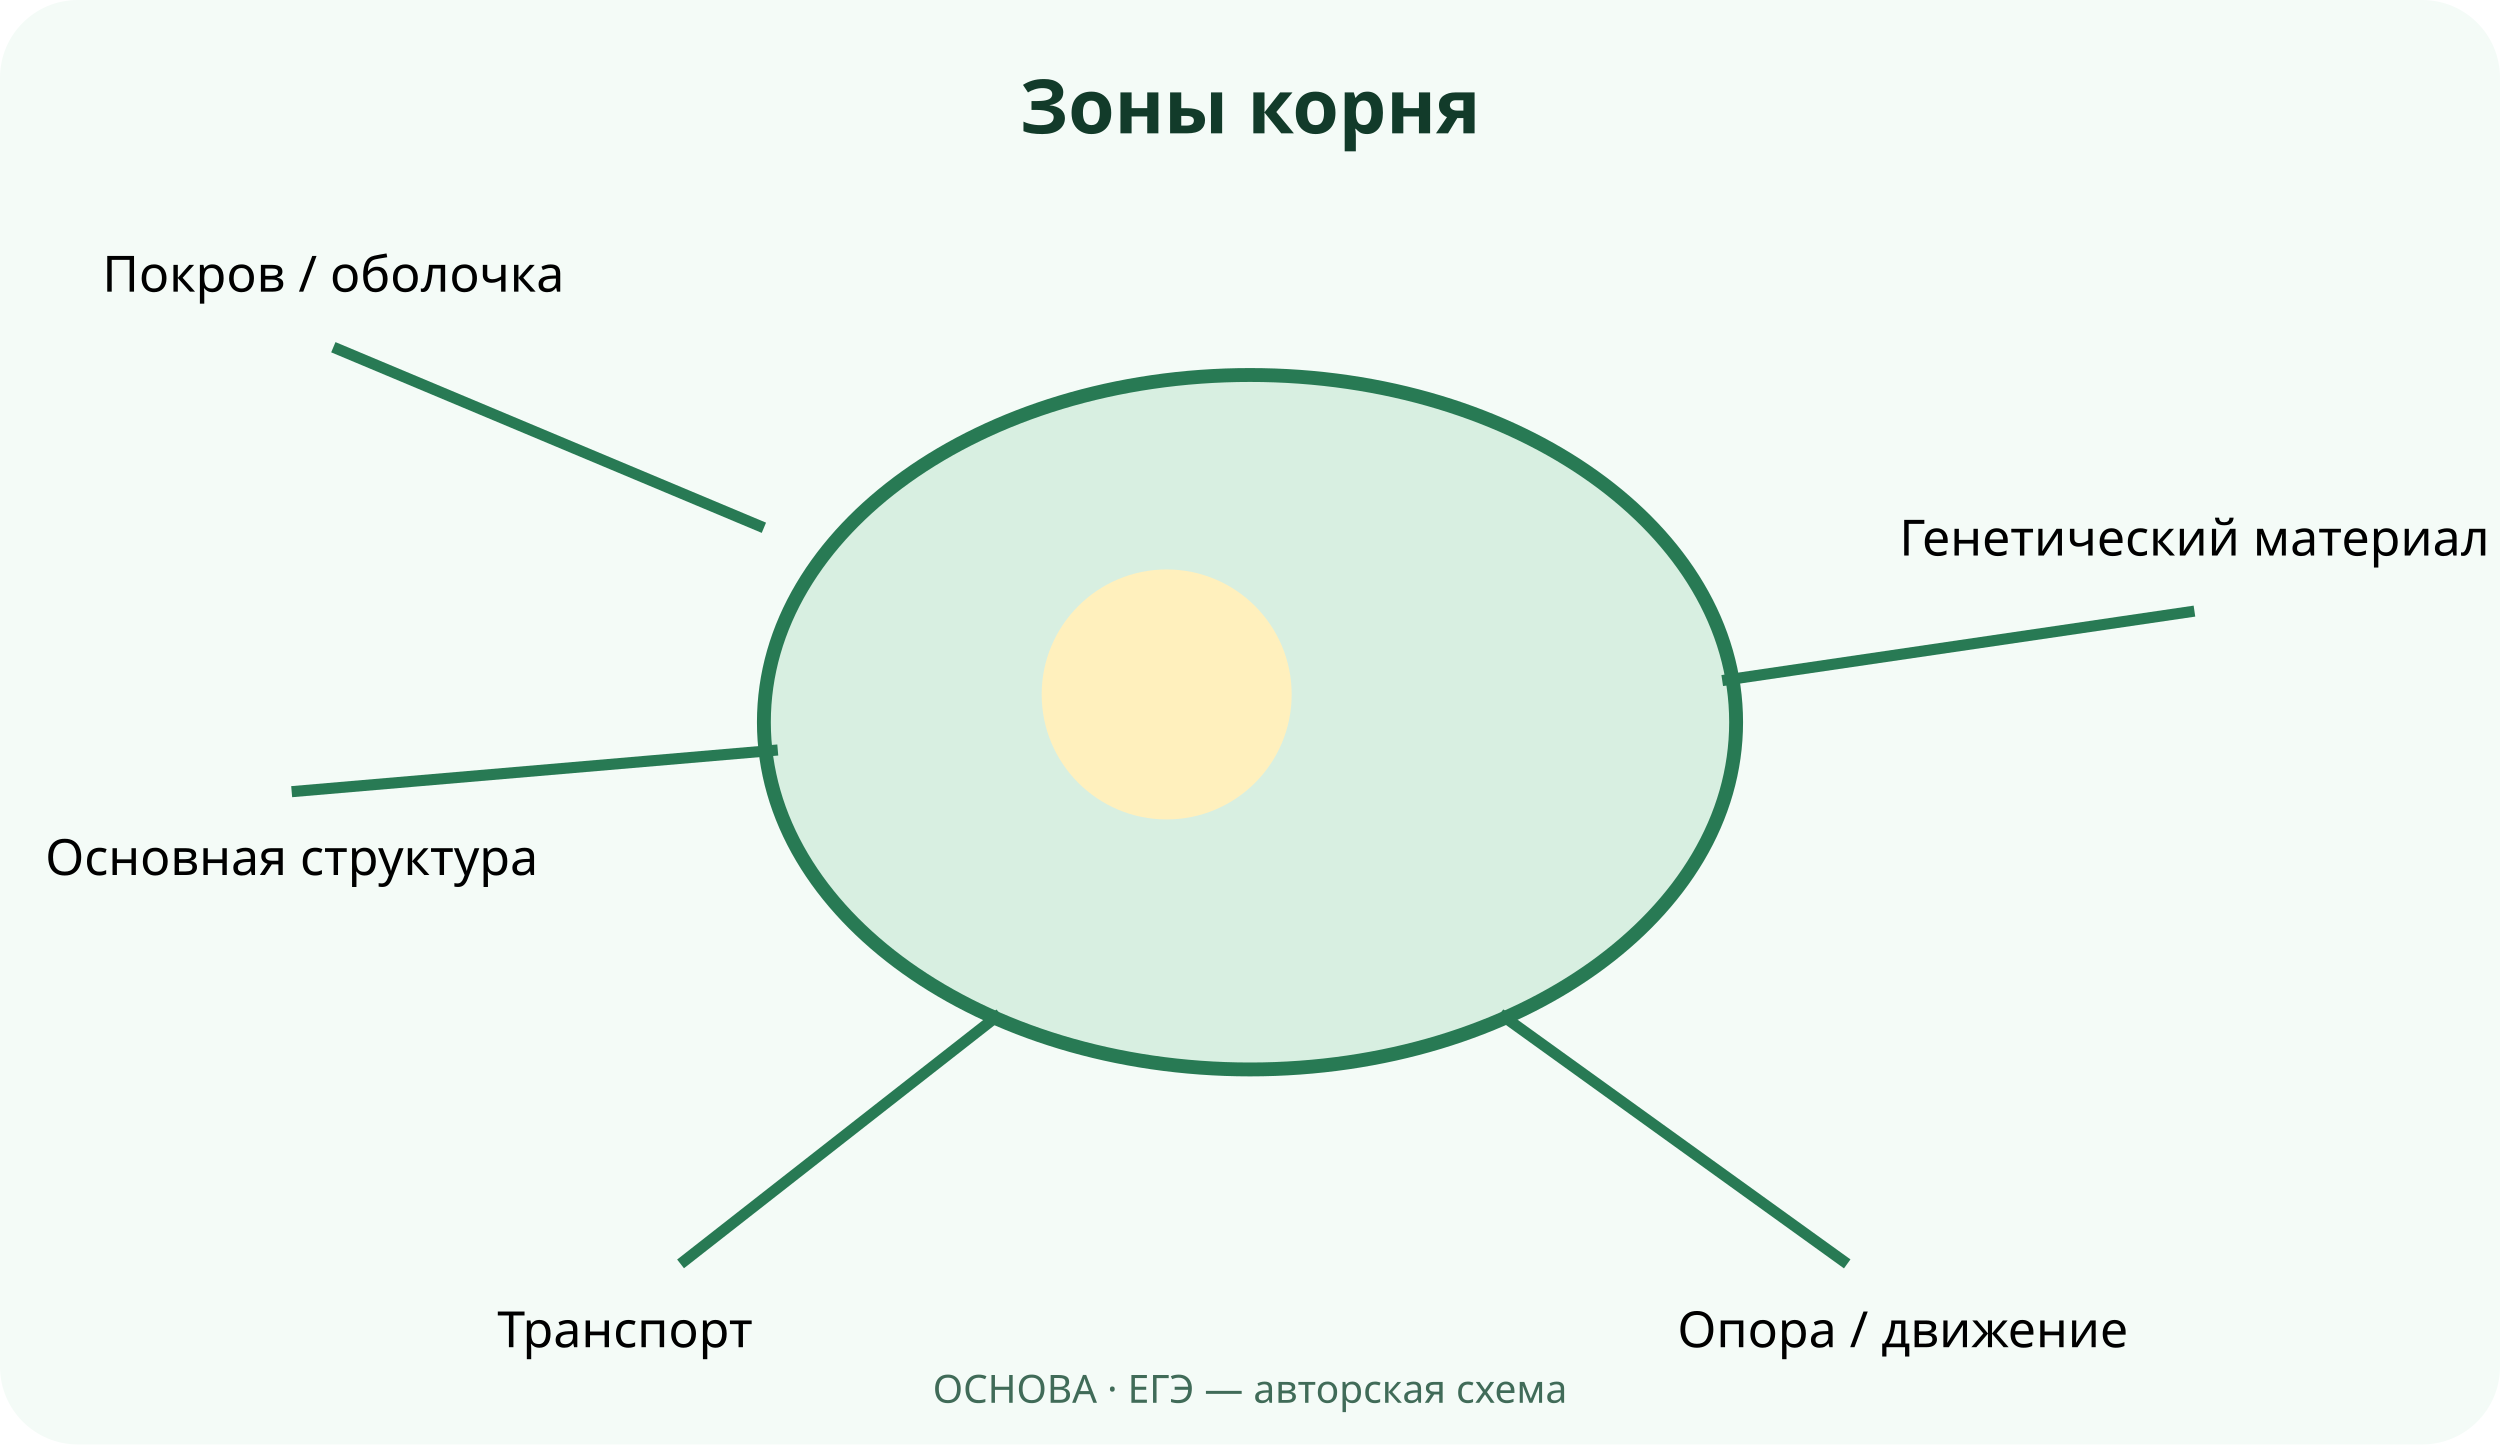
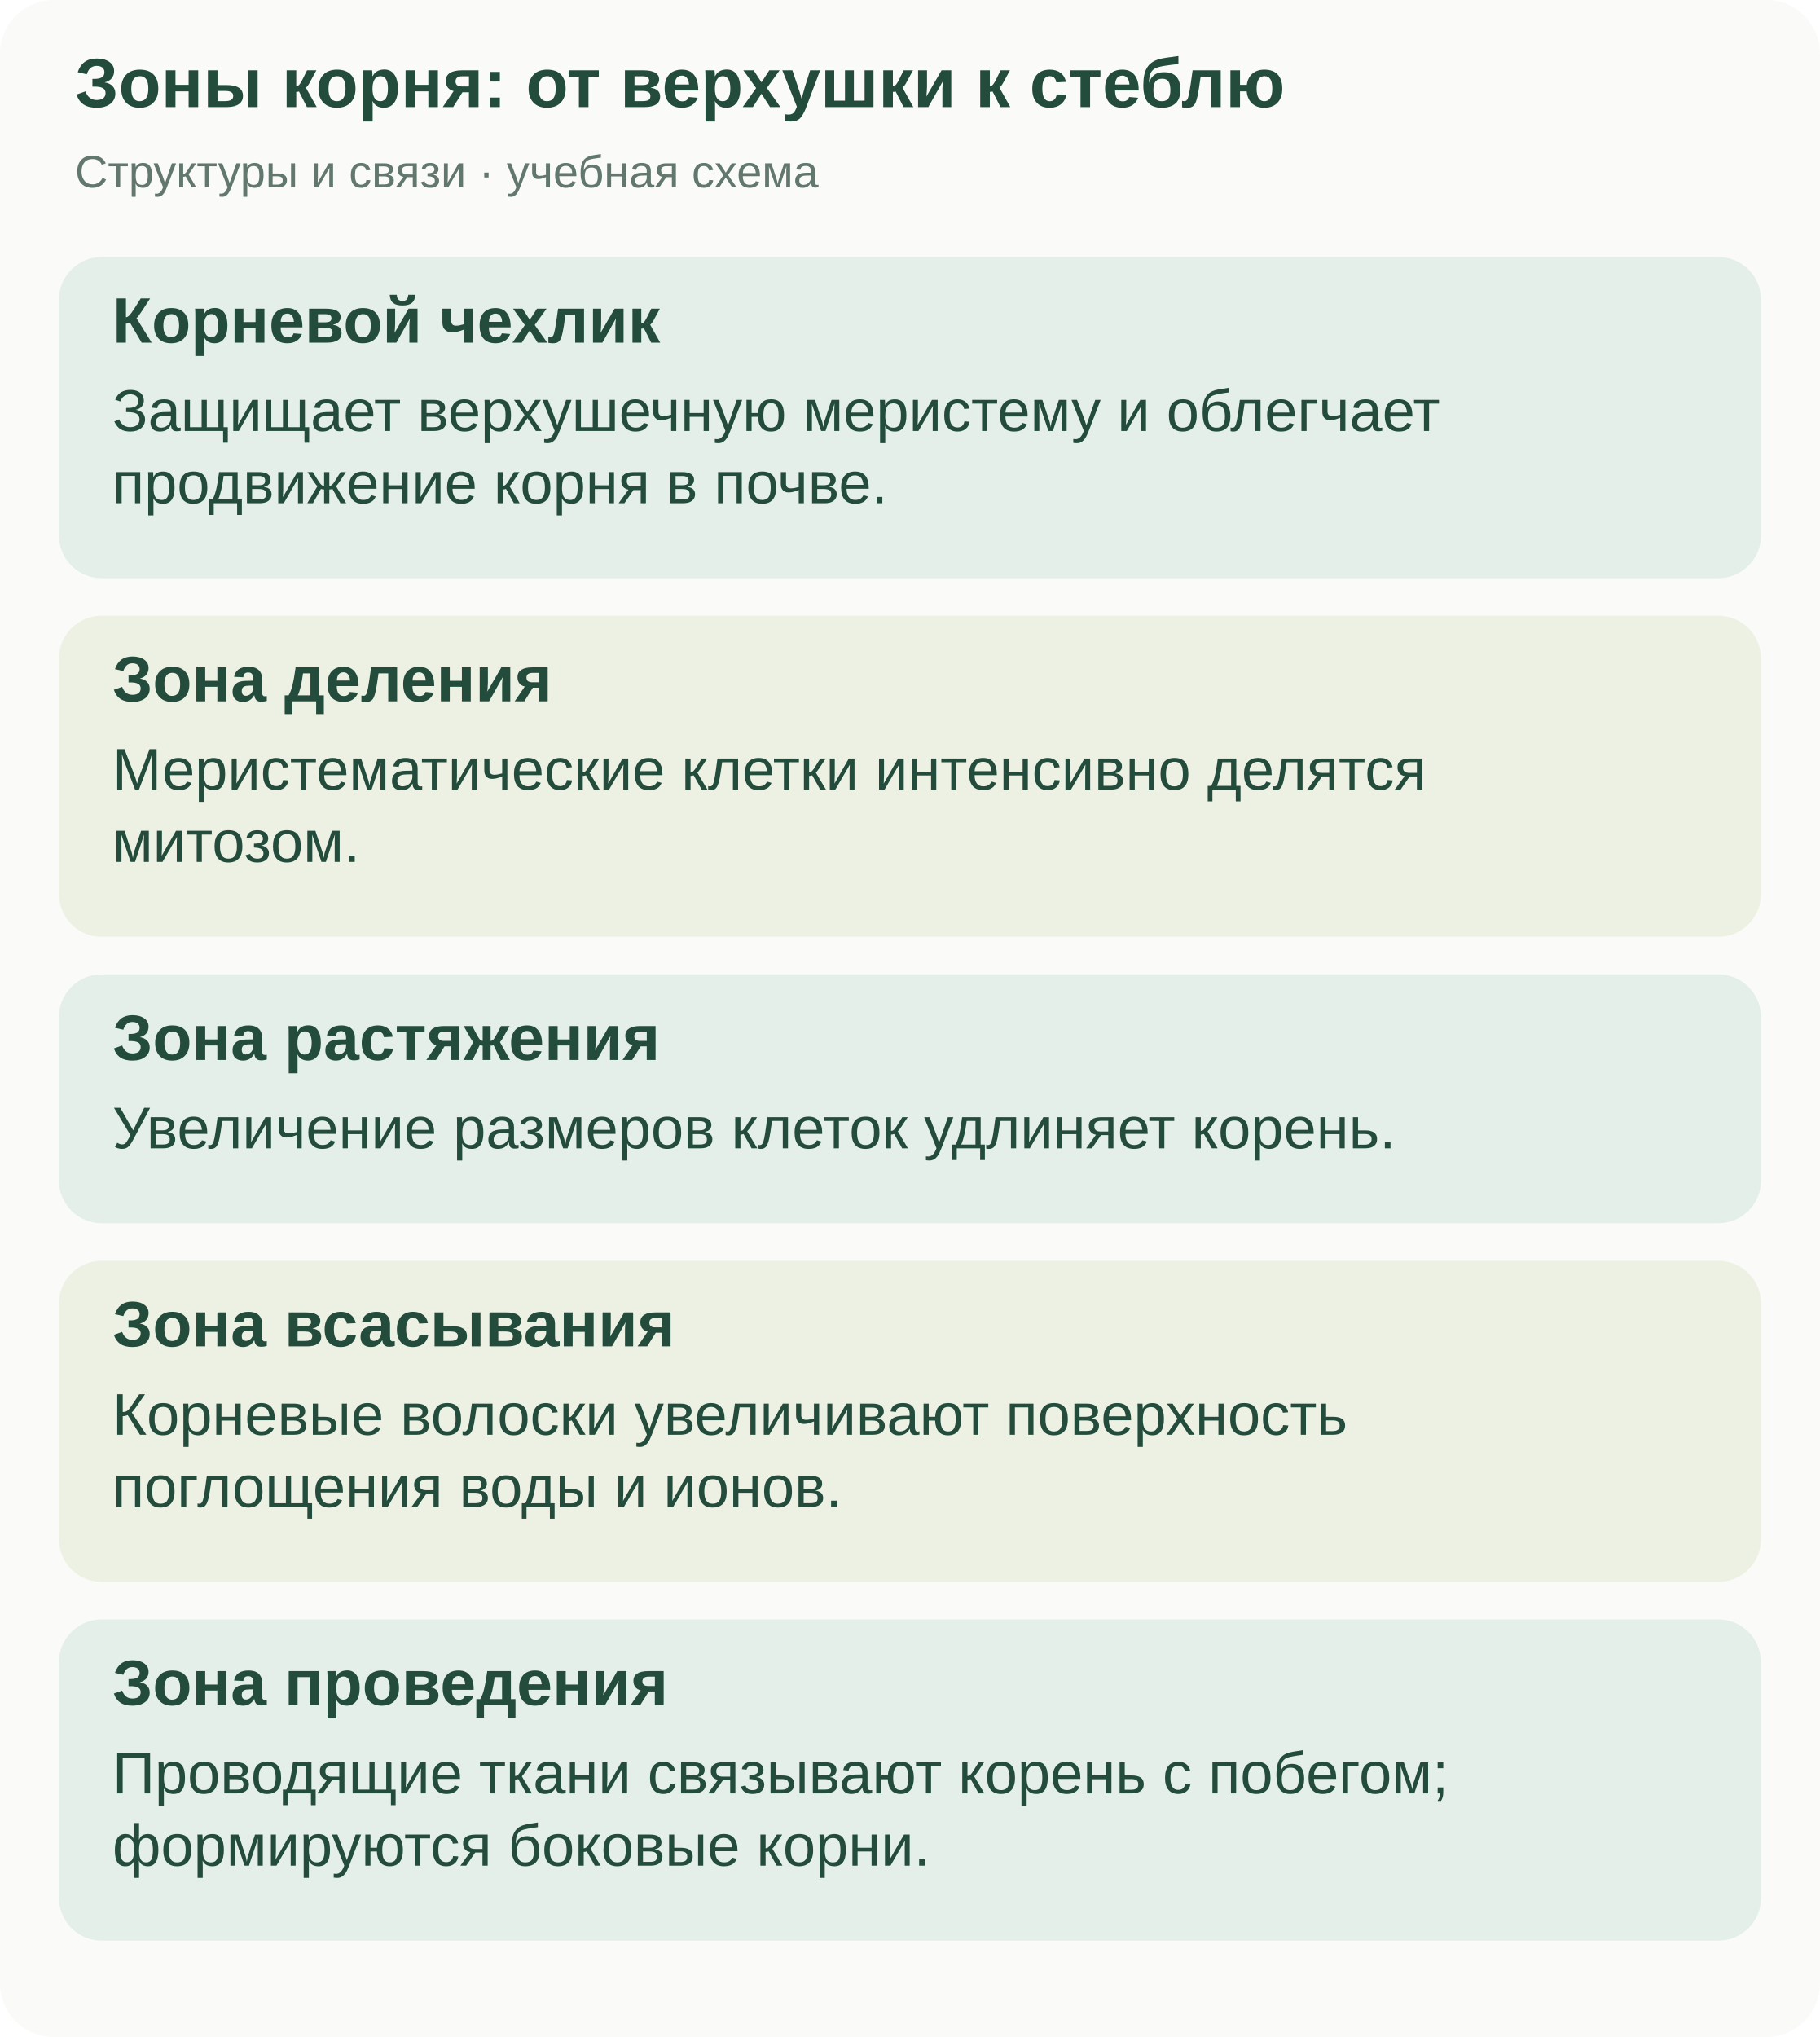
- <svg xmlns="http://www.w3.org/2000/svg" viewBox="0 0 900 520" role="img" aria-labelledby="t d">
-   <rect width="900" height="520" rx="28" fill="#f4fbf7" />
-   <text x="450" y="48" text-anchor="middle" font-family="sans-serif" font-size="27" font-weight="700" fill="#123b2a">Зоны корня</text>
-   <g font-family="sans-serif" font-size="18" text-anchor="middle">
-     <ellipse cx="450" cy="260" rx="175" ry="125" fill="#d8efe1" stroke="#287a54" stroke-width="5" />
-     <circle cx="420" cy="250" r="45" fill="#fff0bd" />
-     <path d="M275 190L120 125M280 270L105 285M360 365L245 455M540 365L665 455M620 245L790 220" stroke="#287a54" stroke-width="4" />
-     <text x="120" y="105">Покров / оболочка</text>
-     <text x="105" y="315">Основная структура</text>
-     <text x="225" y="485">Транспорт</text>
-     <text x="685" y="485">Опора / движение</text>
-     <text x="790" y="200">Генетический материал</text>
+ <svg xmlns="http://www.w3.org/2000/svg" viewBox="0 0 680 761" role="img" aria-labelledby="t d">
+   <rect width="680" height="761" rx="20" fill="#fafbf8" />
+   <g font-family="Arial,sans-serif" fill="#234c3c">
+     <text x="28" y="40" font-size="26" font-weight="700">Зоны корня: от верхушки к стеблю</text>
+     <text x="28" y="70" font-size="17" fill="#62776d">Структуры и связи · учебная схема</text>
+     <rect x="22" y="96" width="636" height="120" rx="16" fill="#e3efe8" />
+     <text x="42" y="128" font-size="24" font-weight="700">Корневой чехлик</text>
+     <text x="42" y="161" font-size="22">Защищает верхушечную меристему и облегчает</text>
+     <text x="42" y="188" font-size="22">продвижение корня в почве.</text>
+     <rect x="22" y="230" width="636" height="120" rx="16" fill="#edf1e3" />
+     <text x="42" y="262" font-size="24" font-weight="700">Зона деления</text>
+     <text x="42" y="295" font-size="22">Меристематические клетки интенсивно делятся</text>
+     <text x="42" y="322" font-size="22">митозом.</text>
+     <rect x="22" y="364" width="636" height="93" rx="16" fill="#e3efe8" />
+     <text x="42" y="396" font-size="24" font-weight="700">Зона растяжения</text>
+     <text x="42" y="429" font-size="22">Увеличение размеров клеток удлиняет корень.</text>
+     <rect x="22" y="471" width="636" height="120" rx="16" fill="#edf1e3" />
+     <text x="42" y="503" font-size="24" font-weight="700">Зона всасывания</text>
+     <text x="42" y="536" font-size="22">Корневые волоски увеличивают поверхность</text>
+     <text x="42" y="563" font-size="22">поглощения воды и ионов.</text>
+     <rect x="22" y="605" width="636" height="120" rx="16" fill="#e3efe8" />
+     <text x="42" y="637" font-size="24" font-weight="700">Зона проведения</text>
+     <text x="42" y="670" font-size="22">Проводящие ткани связывают корень с побегом;</text>
+     <text x="42" y="697" font-size="22">формируются боковые корни.</text>
  </g>
-   <defs>
-     <marker id="a" markerWidth="10" markerHeight="10" refX="9" refY="3" orient="auto">
-       <path d="M0 0L10 3L0 6Z" fill="#287a54" />
-     </marker>
-   </defs>
-   <text x="450" y="505" text-anchor="middle" font-family="sans-serif" font-size="14" fill="#406b58">ОСНОВА · ЕГЭ — авторская схема</text>
</svg>
